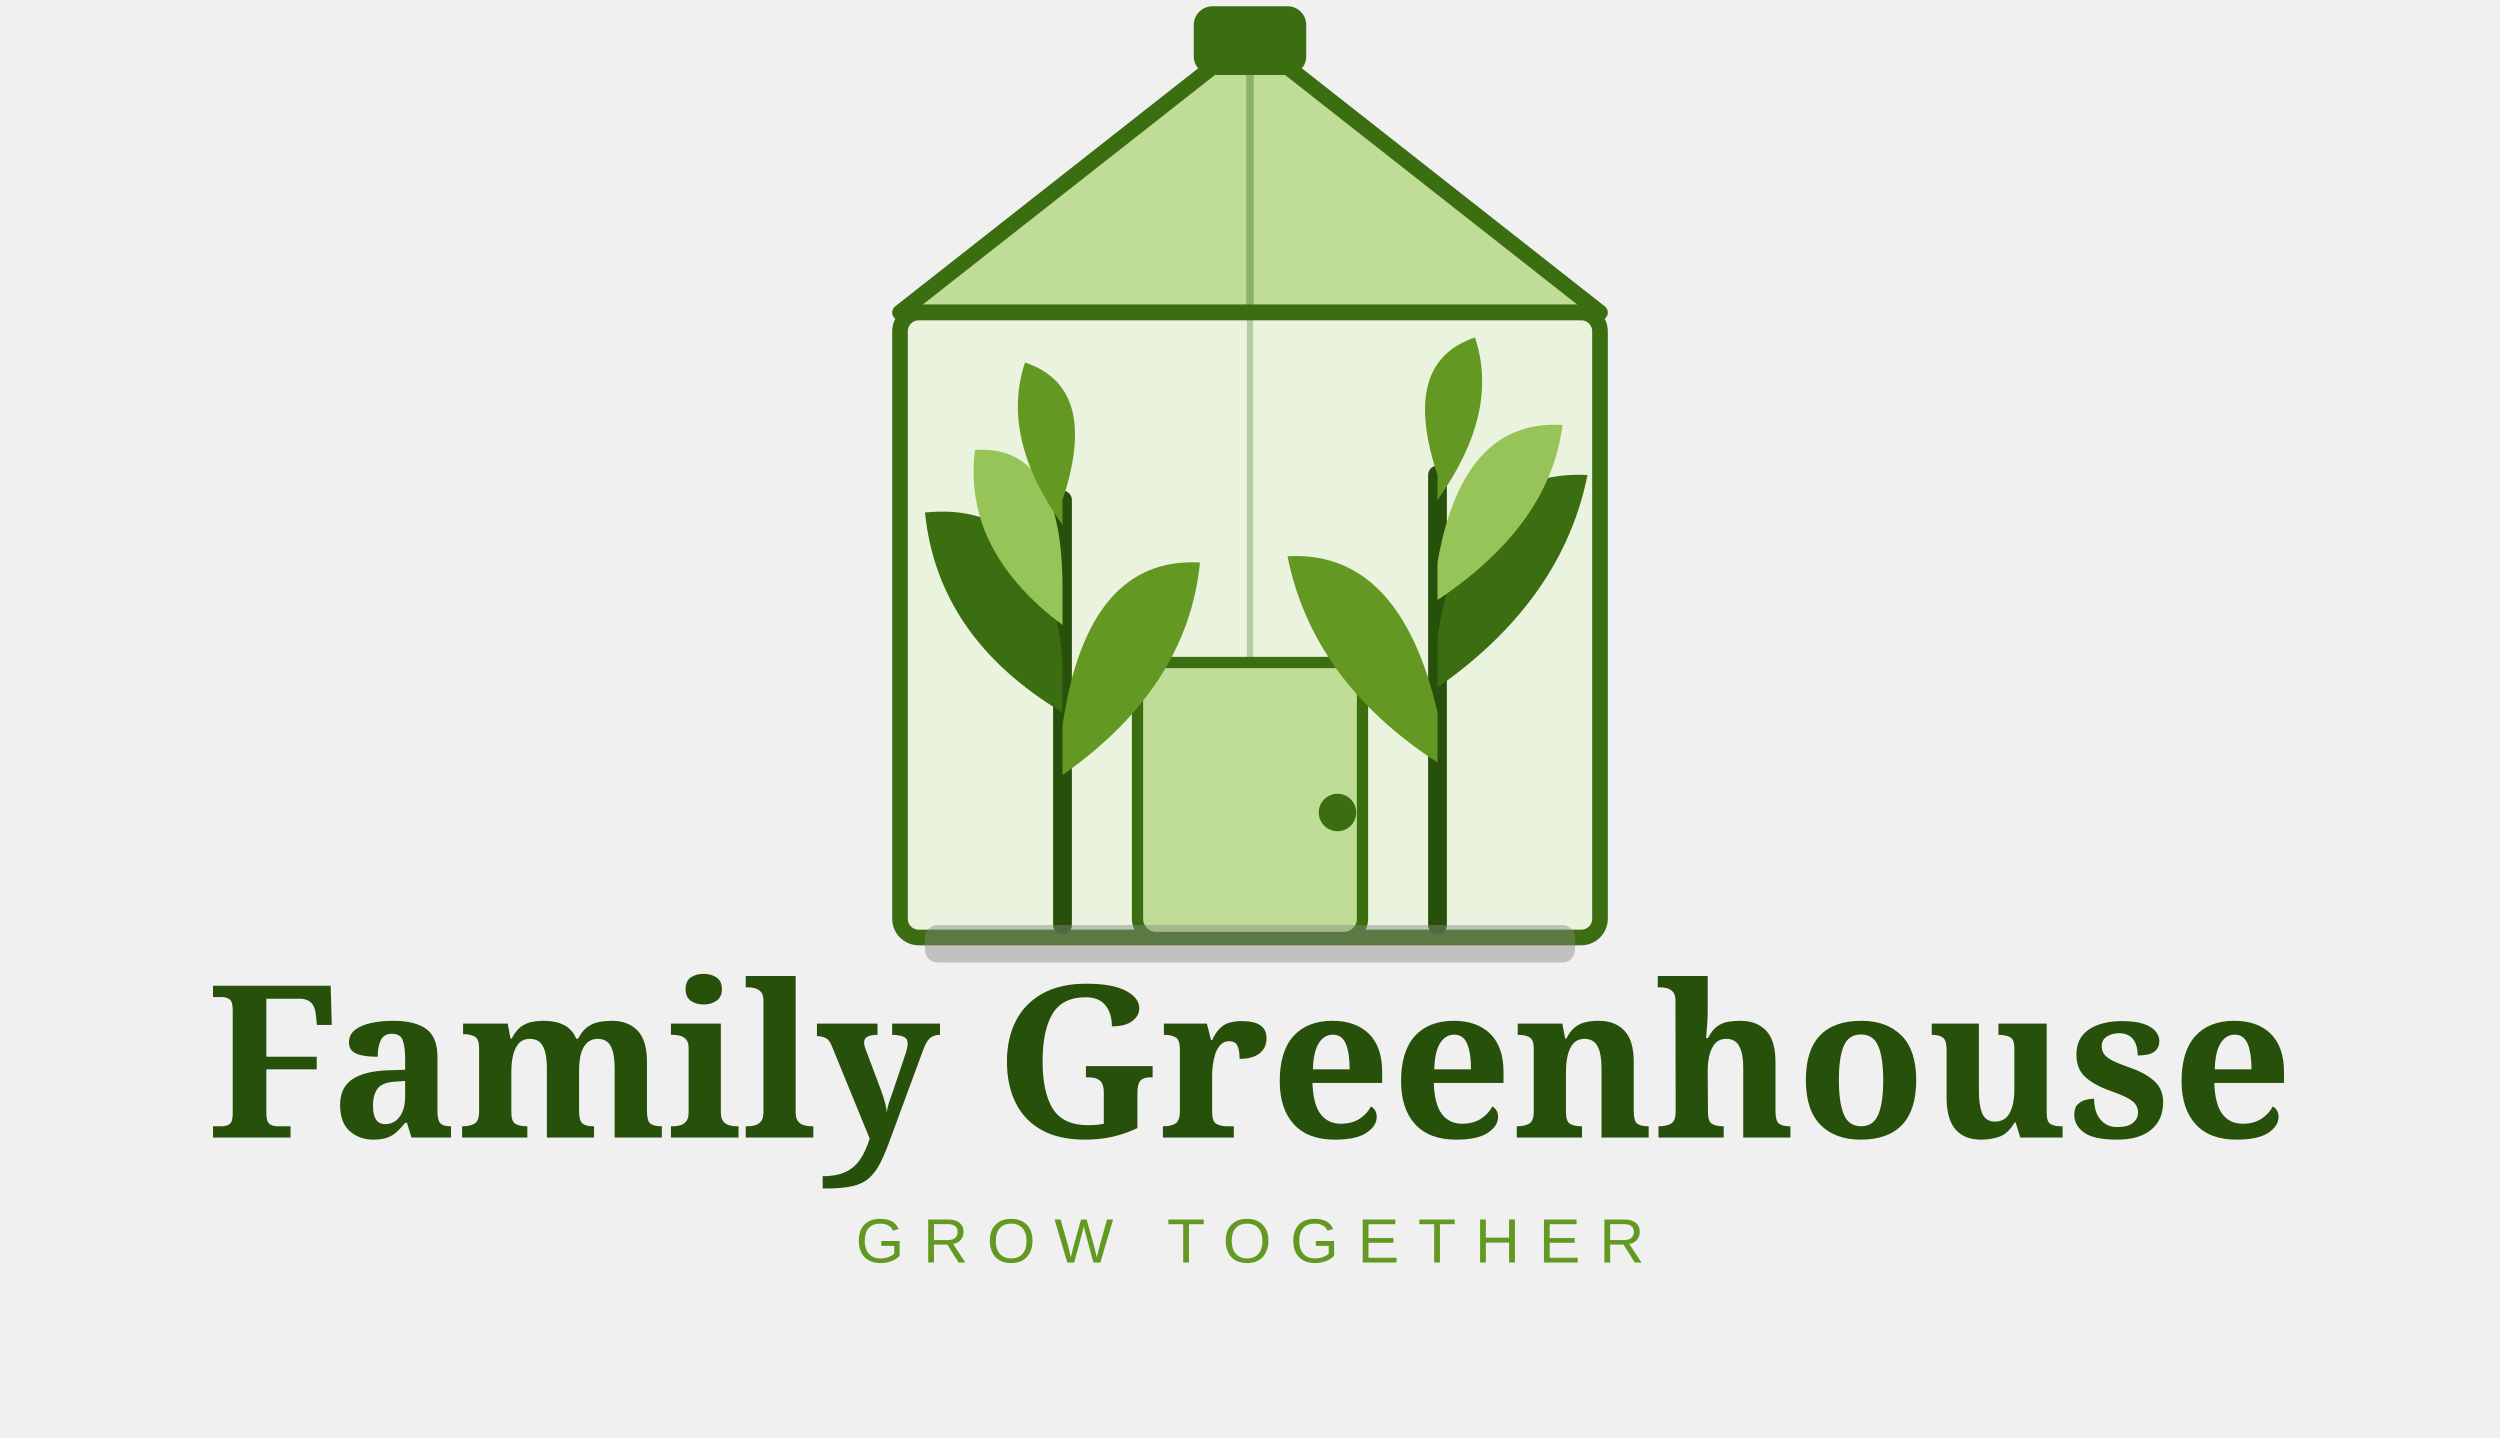
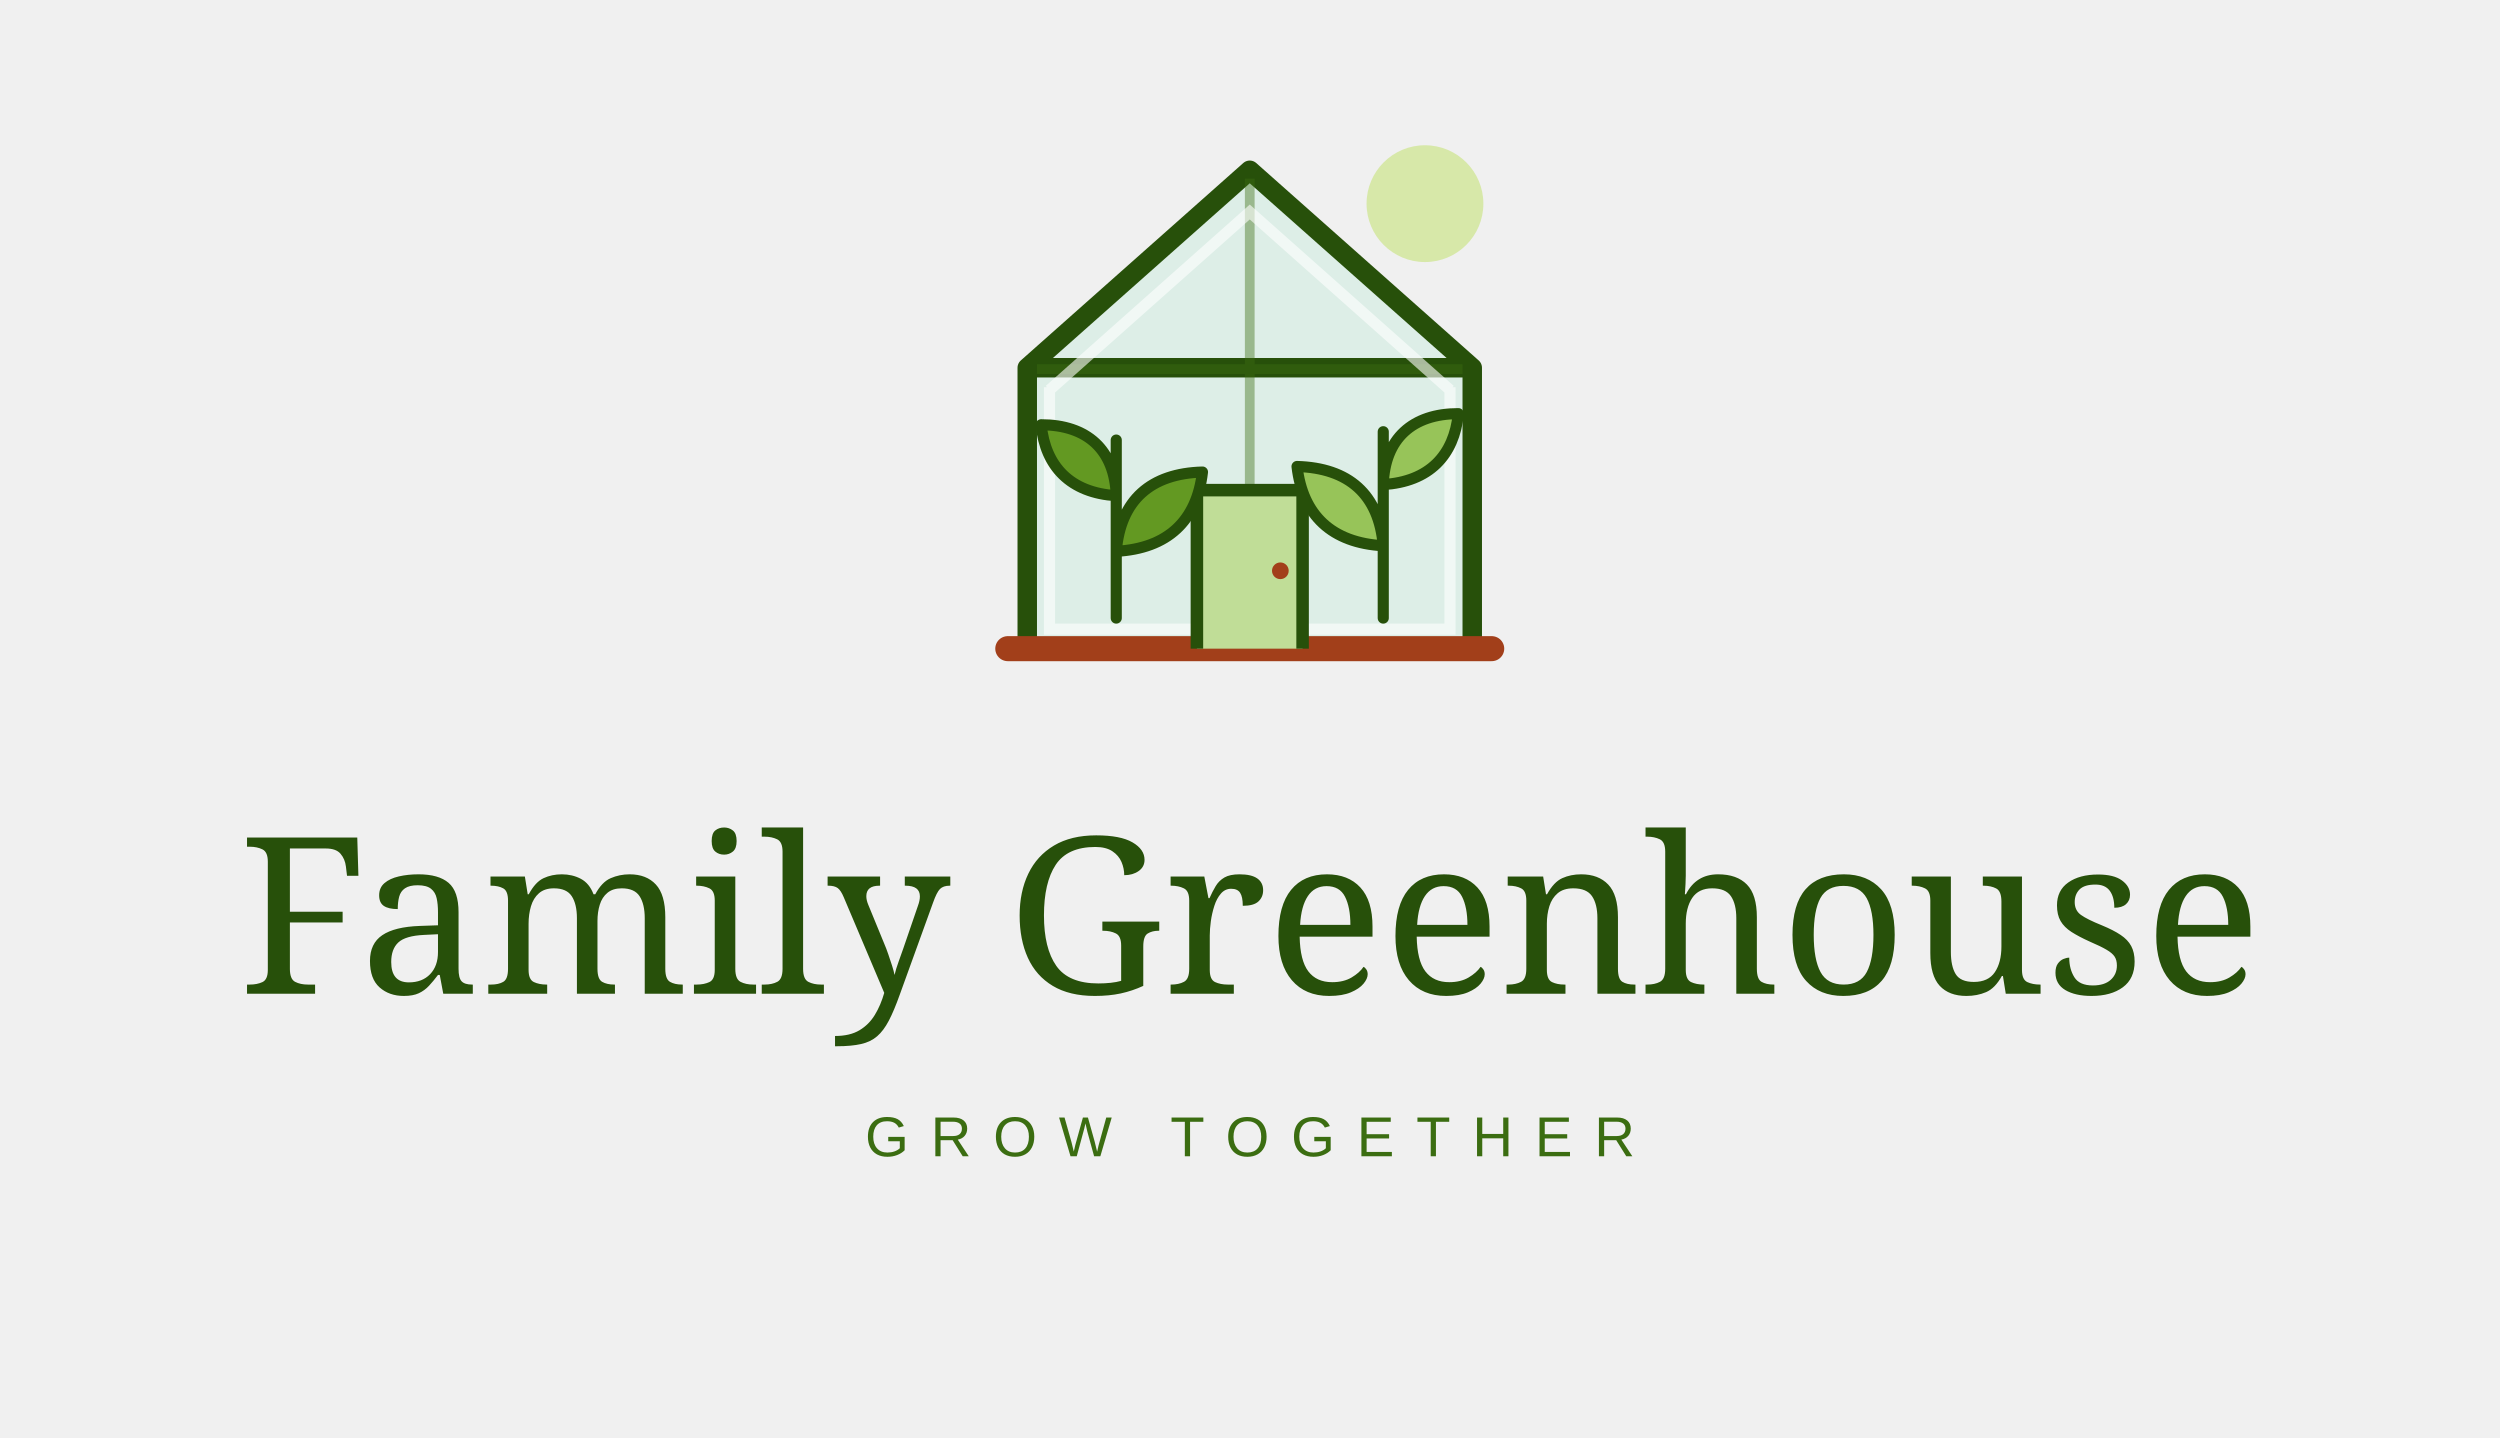
- <svg xmlns="http://www.w3.org/2000/svg" viewBox="0 0 400 230" width="400" height="230">
+ <svg xmlns="http://www.w3.org/2000/svg" viewBox="0 0 800 460" role="img" aria-labelledby="title desc">
  <defs>
    <style>
-       .wm { font-family: Georgia, serif; font-size: 34px; font-weight: 700; fill: #27500A; }
-       .tg { font-family: Arial, sans-serif; font-size: 10px; font-weight: 500; letter-spacing: 3px; fill: #639922; }
+       .wordmark { font-family: Gloock, Georgia, serif; font-size: 70px; font-weight: 400; fill: #27500A; }
+       .tagline { font-family: "Instrument Sans", Arial, sans-serif; font-size: 18px; font-weight: 500; letter-spacing: 7px; fill: #3B6D11; }
    </style>
  </defs>
-   <g transform="translate(144,6) scale(1)">
-     <polygon points="56,0 0,44 112,44" fill="#C0DD97" stroke="#3B6D11" stroke-width="2.5" stroke-linejoin="round" />
-     <rect x="47" y="-5" width="18" height="11" rx="3" fill="#3B6D11" />
-     <rect x="0" y="44" width="112" height="100" rx="3" fill="#EAF3DE" stroke="#3B6D11" stroke-width="2.5" />
-     <line x1="56" y1="2" x2="56" y2="44" stroke="#3B6D11" stroke-width="1.2" opacity="0.4" />
-     <line x1="56" y1="44" x2="56" y2="144" stroke="#3B6D11" stroke-width="1" opacity="0.3" />
-     <rect x="38" y="100" width="36" height="44" rx="3" fill="#C0DD97" stroke="#3B6D11" stroke-width="1.8" />
-     <circle cx="70" cy="124" r="3" fill="#3B6D11" />
-     <line x1="26" y1="142" x2="26" y2="74" stroke="#27500A" stroke-width="3" stroke-linecap="round" />
-     <path d="M26 108 Q6 96 4 76 Q24 74 26 100" fill="#3B6D11" />
-     <path d="M26 118 Q46 104 48 84 Q30 83 26 110" fill="#639922" />
-     <path d="M26 94 Q10 82 12 66 Q26 65 26 88" fill="#97C459" />
-     <path d="M26 78 Q16 64 20 52 Q32 56 26 74" fill="#639922" />
-     <line x1="86" y1="142" x2="86" y2="70" stroke="#27500A" stroke-width="3" stroke-linecap="round" />
-     <path d="M86 104 Q106 90 110 70 Q90 69 86 96" fill="#3B6D11" />
-     <path d="M86 116 Q66 103 62 83 Q80 82 86 108" fill="#639922" />
-     <path d="M86 90 Q104 78 106 62 Q90 61 86 84" fill="#97C459" />
-     <path d="M86 74 Q96 60 92 48 Q80 52 86 70" fill="#639922" />
-     <rect x="4" y="142" width="104" height="6" rx="2" fill="#888780" opacity="0.45" />
+   <g transform="translate(286 18) scale(.445)">
+     <circle cx="382" cy="106" r="42" fill="#D7E8A9" />
+     <path d="M96 224 256 82l160 142v202H96Z" fill="#DDEEE7" />
+     <path d="M96 224 256 82l160 142M96 224h320v202H96Z" fill="none" stroke="#27500A" stroke-width="14" stroke-linejoin="round" />
+     <path d="M256 88v338M103 225h306" fill="none" stroke="#3B6D11" stroke-width="7" opacity=".42" />
+     <path d="M112 238v174h288V238M112 240 256 112l144 128" fill="none" stroke="#FFFFFF" stroke-width="8" opacity=".6" />
+     <path d="M82 426h348" stroke="#A23F1A" stroke-width="18" stroke-linecap="round" />
+     <path d="M218 426V312h76v114" fill="#C0DD97" stroke="#27500A" stroke-width="9" stroke-linejoin="round" />
+     <circle cx="278" cy="370" r="6" fill="#A23F1A" />
+     <path d="M160 404V276M160 316c-33-2-51-21-54-51 33 0 53 18 54 51Zm0 40c37-2 58-22 62-57-37 1-59 20-62 57Z" fill="#639922" stroke="#27500A" stroke-width="8" stroke-linecap="round" stroke-linejoin="round" />
+     <path d="M352 404V270M352 308c33-2 51-21 54-51-33 0-53 18-54 51Zm0 44c-37-2-58-22-62-57 37 1 59 20 62 57Z" fill="#97C459" stroke="#27500A" stroke-width="8" stroke-linecap="round" stroke-linejoin="round" />
  </g>
-   <text x="200" y="182" text-anchor="middle" class="wm">Family Greenhouse</text>
-   <text x="200" y="202" text-anchor="middle" class="tg">GROW TOGETHER</text>
+   <text x="400" y="318" text-anchor="middle" class="wordmark">Family Greenhouse</text>
+   <text x="400" y="370" text-anchor="middle" class="tagline">GROW TOGETHER</text>
</svg>
